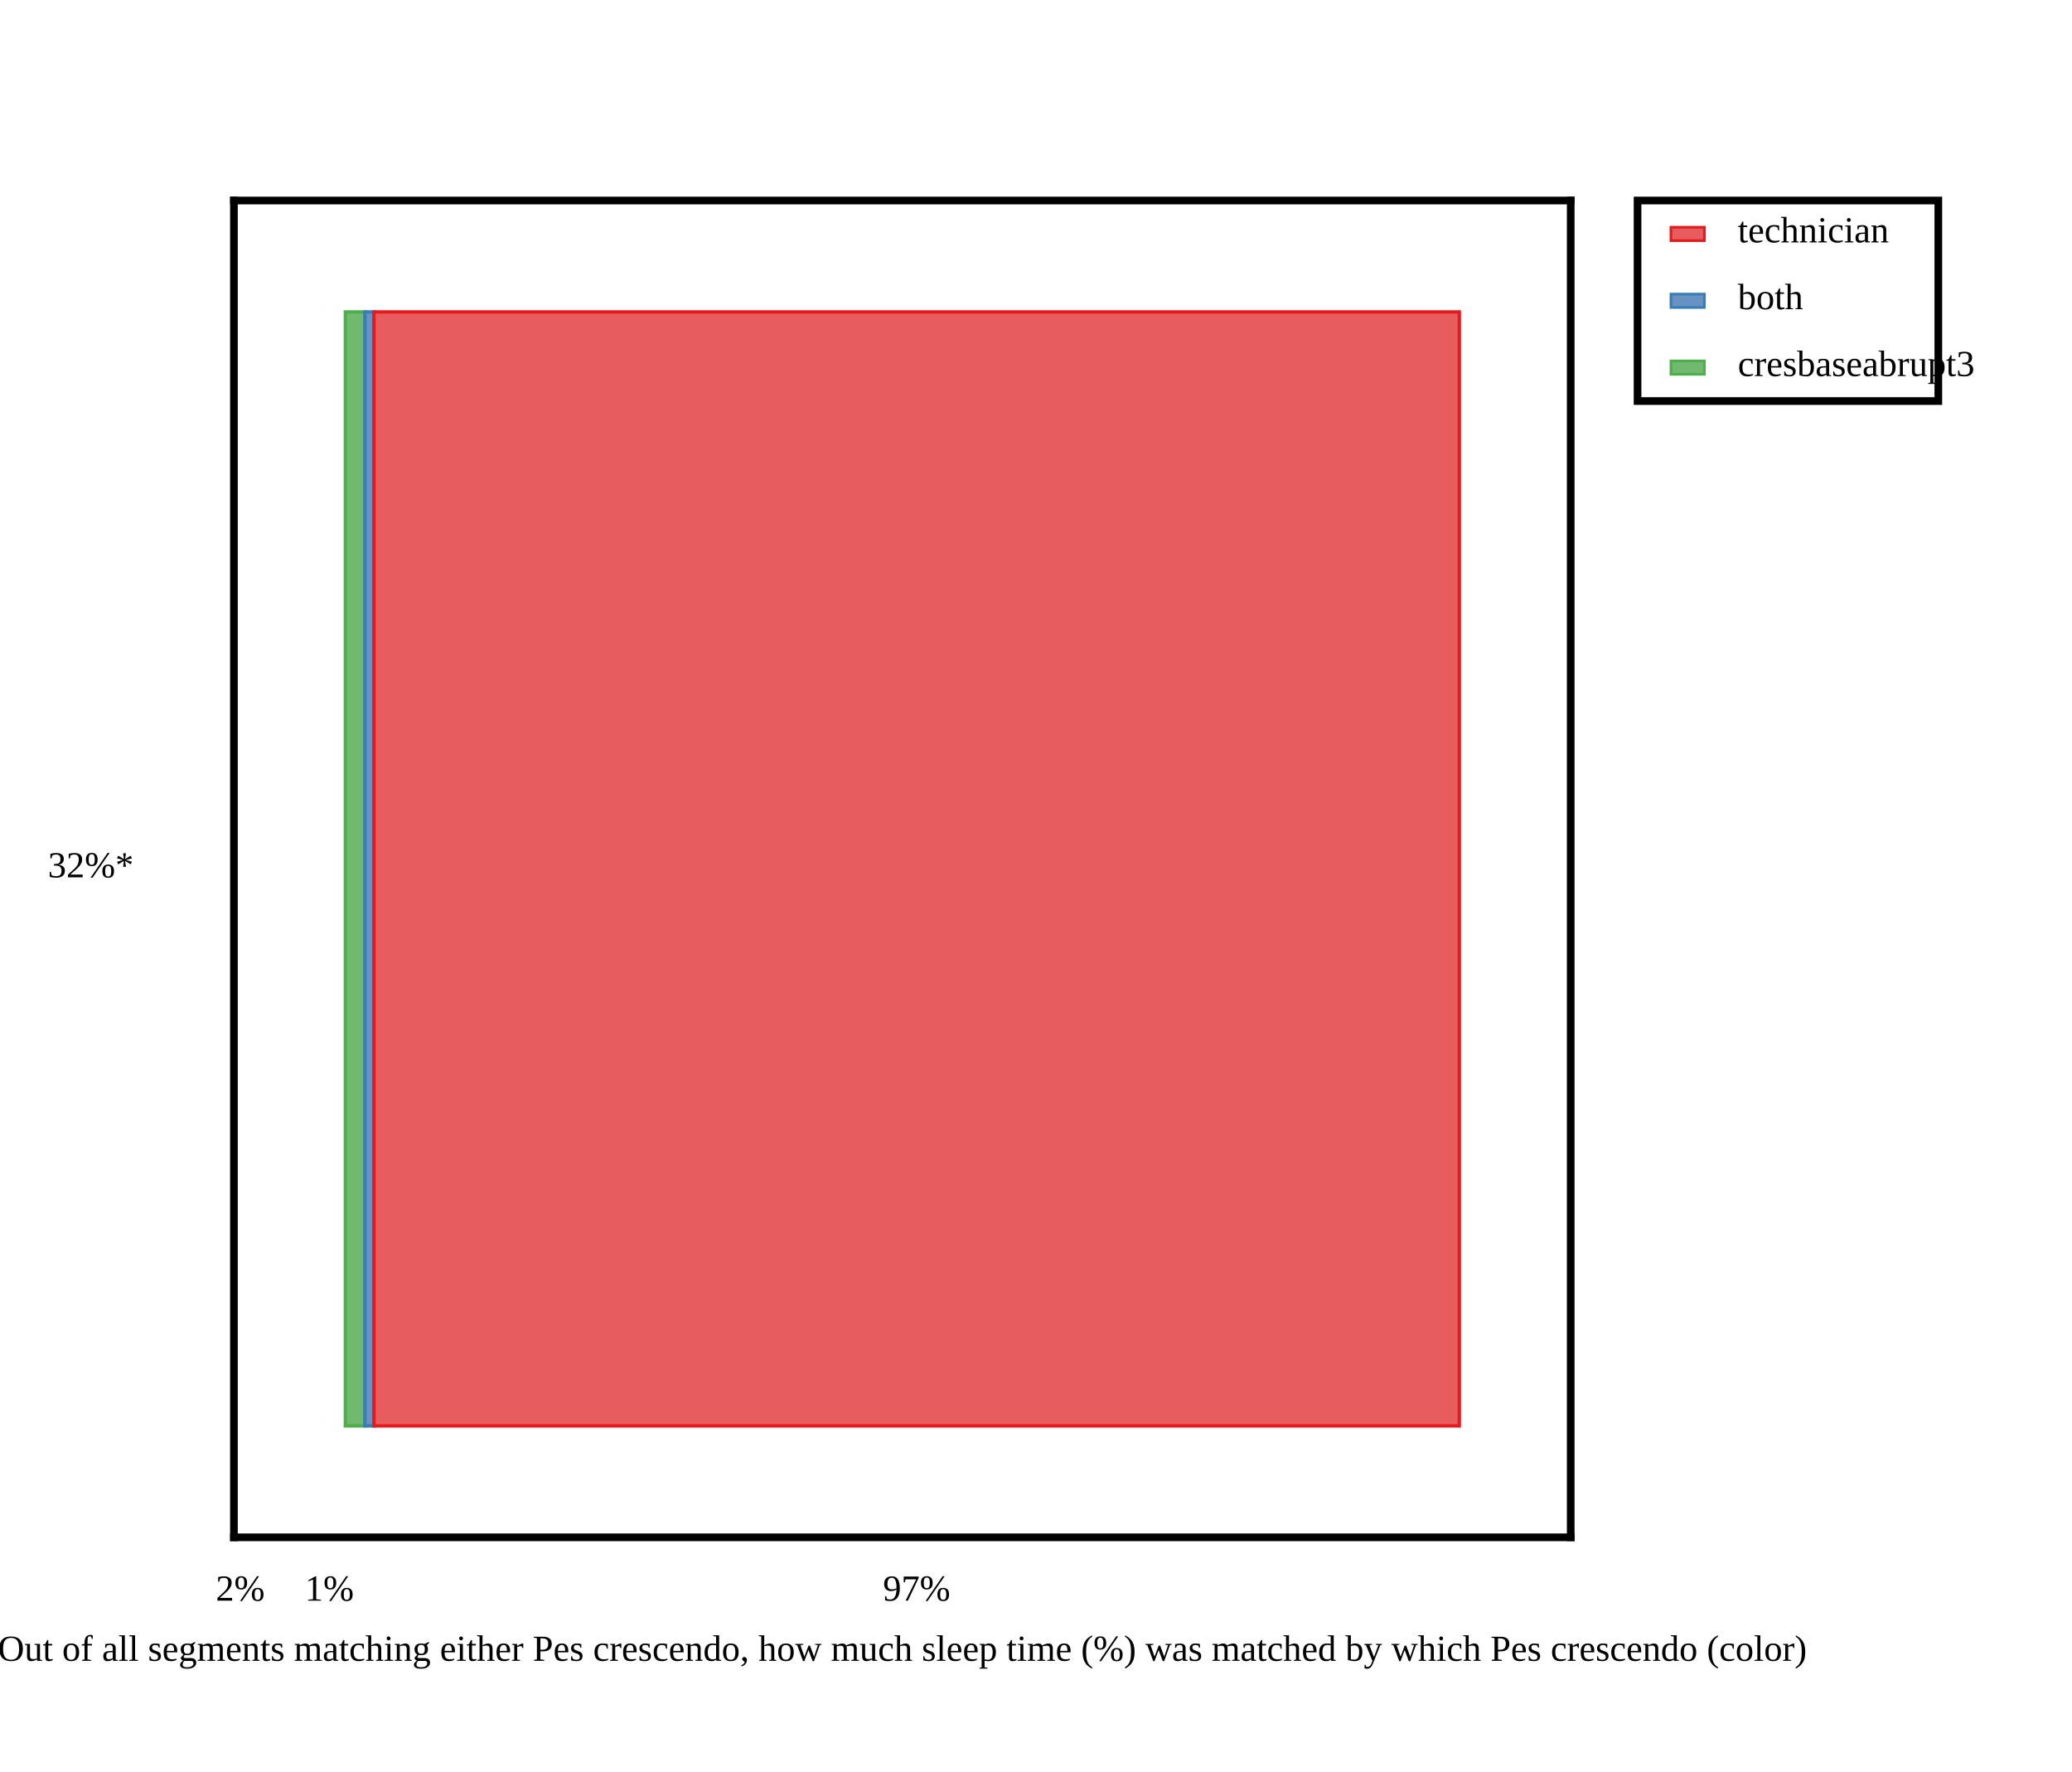
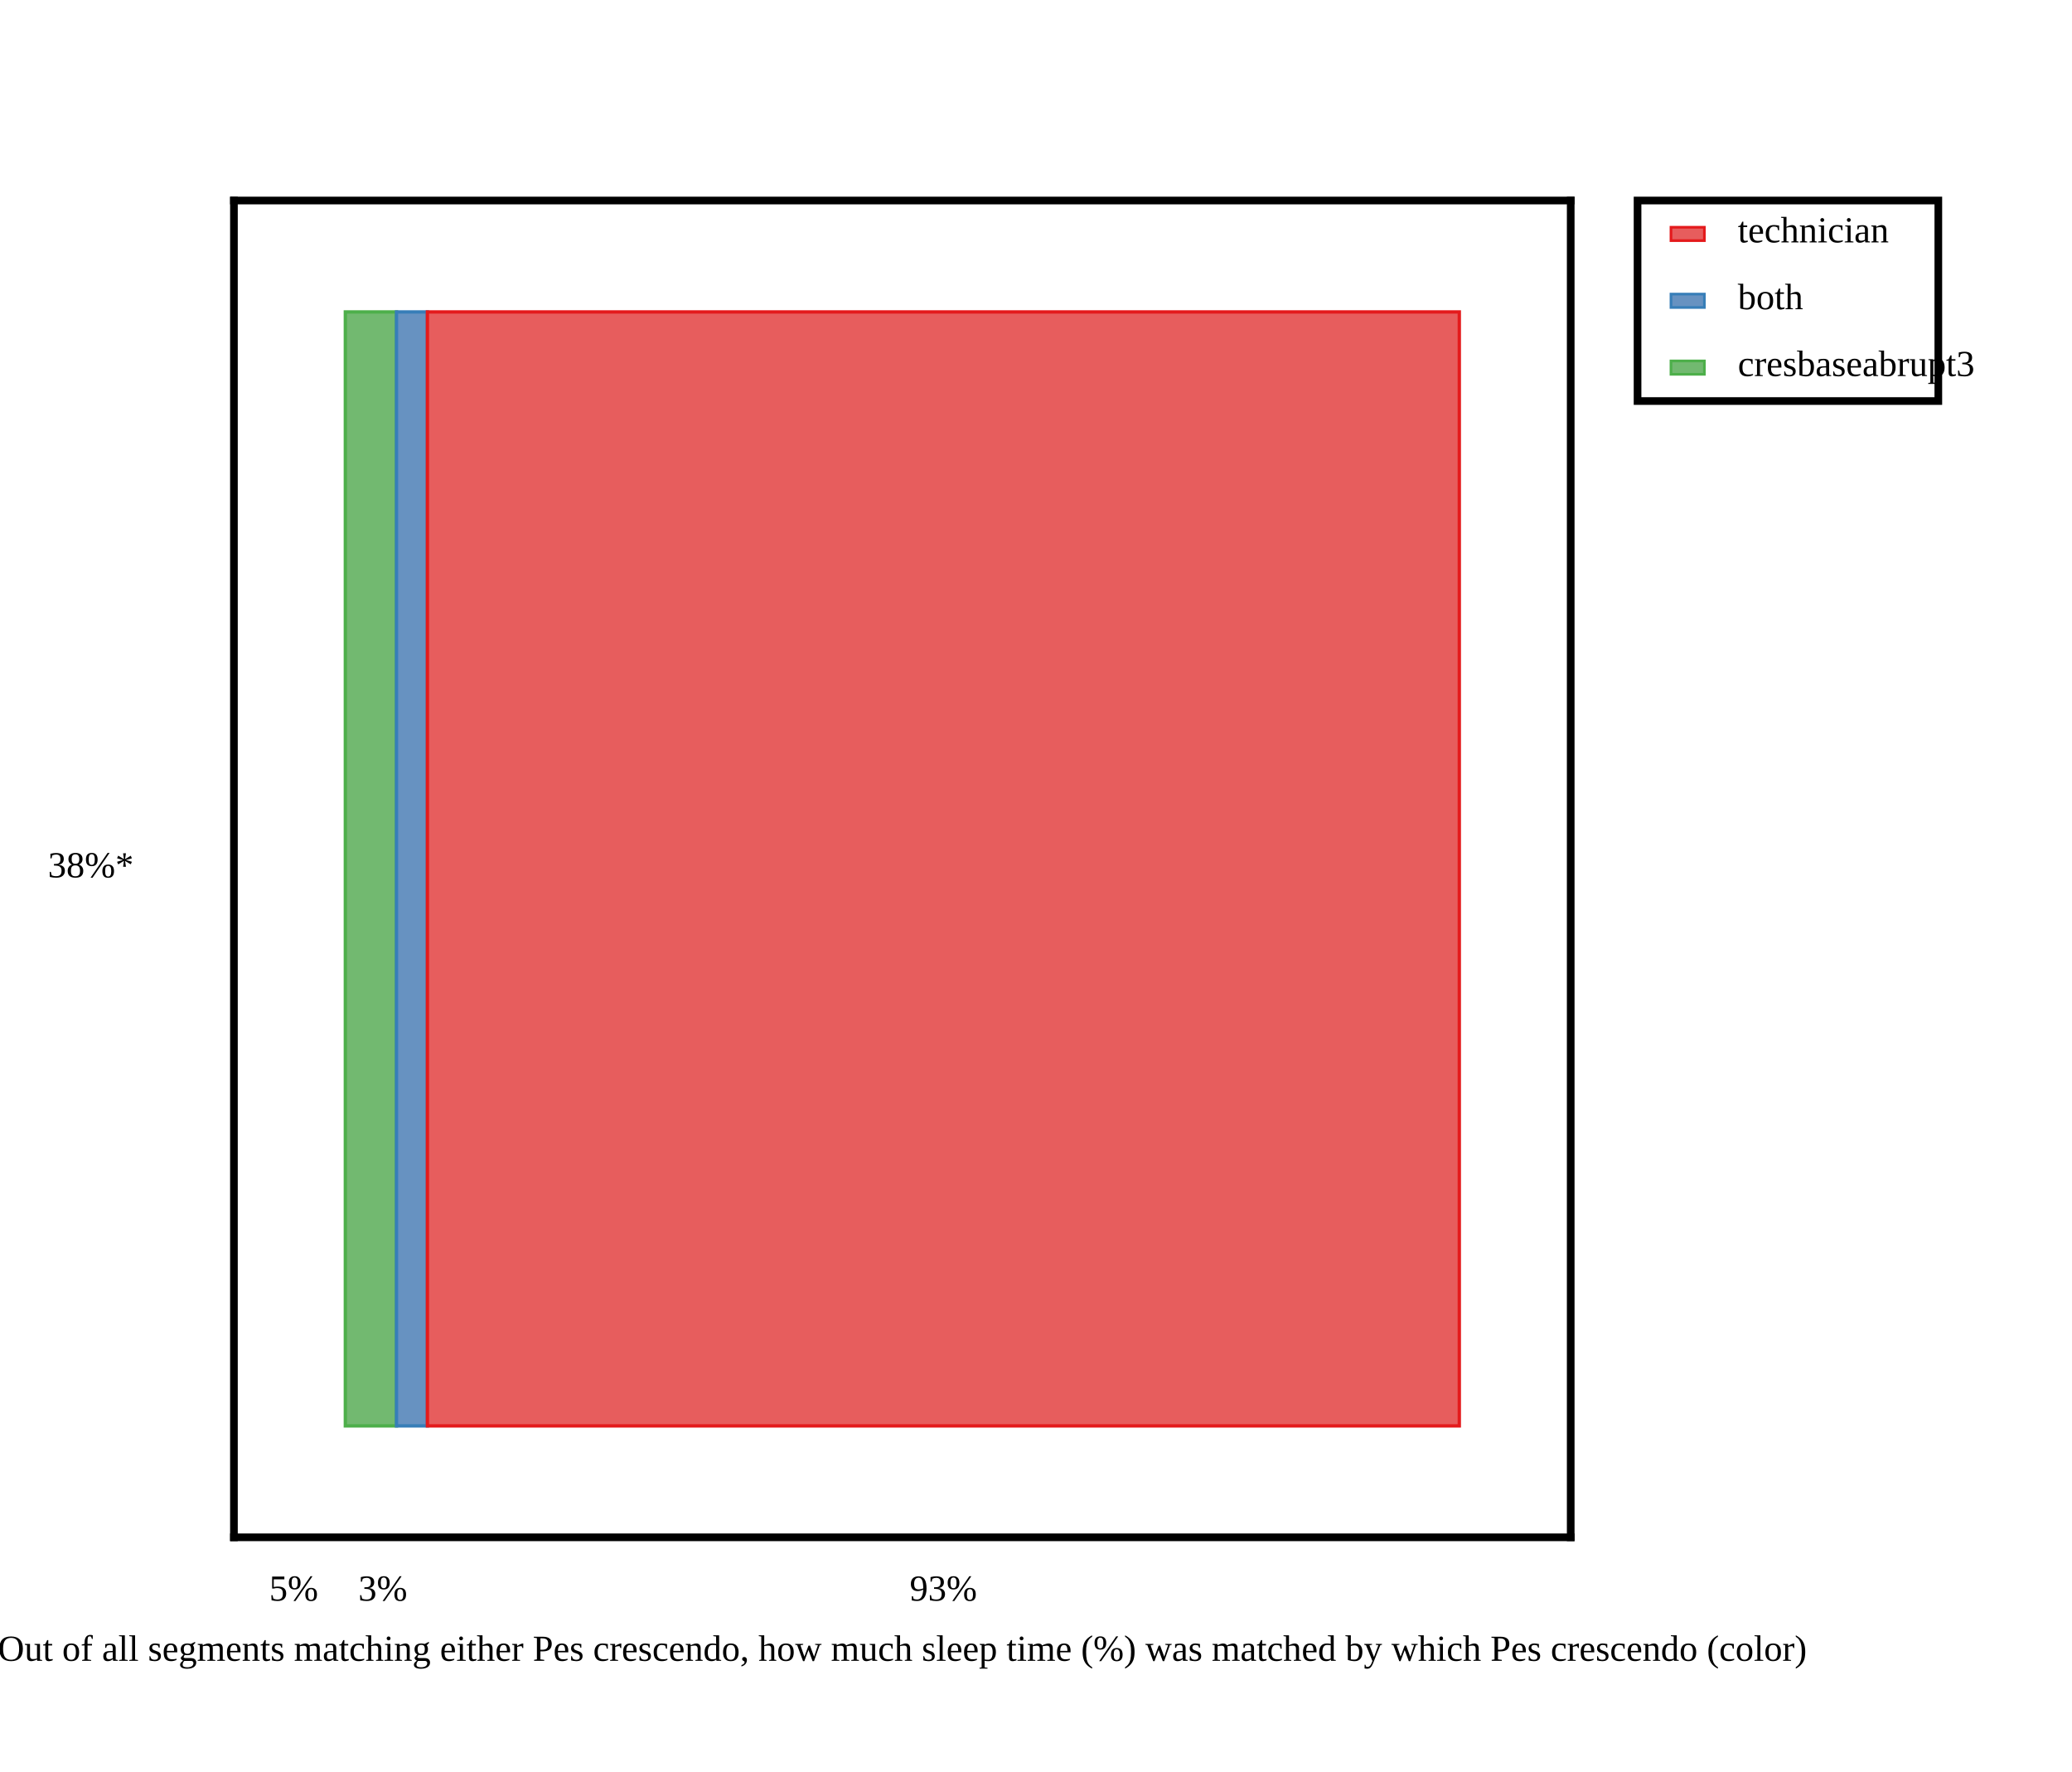
<svg xmlns="http://www.w3.org/2000/svg" height="530" stroke-opacity="1" viewBox="0.0 0.0 620 530.0" font-size="1" width="620" stroke="rgb(0,0,0)" version="1.1">
  <defs />
  <g stroke-linejoin="miter" stroke-opacity="1.0" fill-opacity="0.0" stroke="rgb(0,0,0)" stroke-width="2.293" fill="rgb(0,0,0)" stroke-linecap="square" stroke-miterlimit="10.0">
    <path d="M 70,460 v -400 M 470,460 v -400 " />
  </g>
  <g stroke-linejoin="miter" stroke-opacity="1.0" fill-opacity="1.0" font-size="11.0px" stroke="rgb(0,0,0)" stroke-width="2.293" fill="rgb(0,0,0)" stroke-linecap="butt" stroke-miterlimit="10.0">
-     <text dominant-baseline="middle" transform="matrix(1,0,0,1,40,260)" stroke="none" text-anchor="end">32%*</text>
+     <text dominant-baseline="middle" transform="matrix(1,0,0,1,40,260)" stroke="none" text-anchor="end">38%*</text>
  </g>
  <g stroke-linejoin="miter" stroke-opacity="1.0" fill-opacity="0.0" stroke="rgb(0,0,0)" stroke-width="2.293" fill="rgb(0,0,0)" stroke-linecap="square" stroke-miterlimit="10.0">
    <path d="M 70,460 h 400 M 70,60 h 400 " />
  </g>
  <g stroke-linejoin="miter" stroke-opacity="1.0" fill-opacity="1.0" font-size="11.0px" stroke="rgb(0,0,0)" stroke-width="2.293" fill="rgb(0,0,0)" stroke-linecap="butt" stroke-miterlimit="10.0">
    <text dominant-baseline="text-before-edge" transform="matrix(1,0,0,1,270,490)" stroke="none" text-anchor="middle">Out of all segments matching either Pes crescendo, how much sleep time (%) was matched by which Pes crescendo (color)</text>
  </g>
  <g stroke-linejoin="miter" stroke-opacity="1.0" fill-opacity="1.0" font-size="11.0px" stroke="rgb(0,0,0)" stroke-width="2.293" fill="rgb(0,0,0)" stroke-linecap="butt" stroke-miterlimit="10.0">
-     <text dominant-baseline="text-before-edge" transform="matrix(1,0,0,1,274.2832,472)" stroke="none" text-anchor="middle">97%</text>
+     <text dominant-baseline="text-before-edge" transform="matrix(1,0,0,1,282.2785,472)" stroke="none" text-anchor="middle">93%</text>
  </g>
  <g stroke-linejoin="miter" stroke-opacity="1.0" fill-opacity="1.0" font-size="11.0px" stroke="rgb(0,0,0)" stroke-width="2.293" fill="rgb(0,0,0)" stroke-linecap="butt" stroke-miterlimit="10.0">
-     <text dominant-baseline="text-before-edge" transform="matrix(1,0,0,1,98.5663,472)" stroke="none" text-anchor="middle">1%</text>
+     <text dominant-baseline="text-before-edge" transform="matrix(1,0,0,1,114.557,472)" stroke="none" text-anchor="middle">3%</text>
  </g>
  <g stroke-linejoin="miter" stroke-opacity="1.0" fill-opacity="1.0" font-size="11.0px" stroke="rgb(0,0,0)" stroke-width="2.293" fill="rgb(0,0,0)" stroke-linecap="butt" stroke-miterlimit="10.0">
-     <text dominant-baseline="text-before-edge" transform="matrix(1,0,0,1,71.8996,472)" stroke="none" text-anchor="middle">2%</text>
+     <text dominant-baseline="text-before-edge" transform="matrix(1,0,0,1,87.8903,472)" stroke="none" text-anchor="middle">5%</text>
  </g>
  <g stroke-linejoin="miter" stroke-opacity="1.0" fill-opacity="1.0" stroke="rgb(77,175,74)" stroke-width="1.0" fill="rgb(114,185,112)" stroke-linecap="butt" stroke-miterlimit="10.0">
    <defs>
      <clipPath id="cresbaseabrupttechnicianmyClip1">
        <path d="M 470,460 l -0,-400 h -400 l -0,400 Z" />
      </clipPath>
    </defs>
    <g clip-path="url(#cresbaseabrupttechnicianmyClip1)">
-       <path d="M 103.333,426.667 v -333.333 h 5.864 v 333.333 Z" />
+       <path d="M 103.333,426.667 v -333.333 h 15.309 v 333.333 Z" />
    </g>
  </g>
  <g stroke-linejoin="miter" stroke-opacity="1.0" fill-opacity="1.0" stroke="rgb(55,126,184)" stroke-width="1.0" fill="rgb(103,146,193)" stroke-linecap="butt" stroke-miterlimit="10.0">
    <defs>
      <clipPath id="cresbaseabrupttechnicianmyClip2">
        <path d="M 470,460 l -0,-400 h -400 l -0,400 Z" />
      </clipPath>
    </defs>
    <g clip-path="url(#cresbaseabrupttechnicianmyClip2)">
-       <path d="M 109.197,426.667 v -333.333 h 2.703 v 333.333 Z" />
+       <path d="M 118.642,426.667 v -333.333 h 9.248 v 333.333 Z" />
    </g>
  </g>
  <g stroke-linejoin="miter" stroke-opacity="1.0" fill-opacity="1.0" stroke="rgb(228,26,28)" stroke-width="1.0" fill="rgb(231,93,93)" stroke-linecap="butt" stroke-miterlimit="10.0">
    <defs>
      <clipPath id="cresbaseabrupttechnicianmyClip3">
        <path d="M 470,460 l -0,-400 h -400 l -0,400 Z" />
      </clipPath>
    </defs>
    <g clip-path="url(#cresbaseabrupttechnicianmyClip3)">
-       <path d="M 111.9,426.667 v -333.333 h 324.767 v 333.333 Z" />
+       <path d="M 127.89,426.667 v -333.333 h 308.776 v 333.333 Z" />
    </g>
  </g>
  <g stroke-linejoin="miter" stroke-opacity="1.0" fill-opacity="1.0" font-size="11.0px" stroke="rgb(0,0,0)" stroke-width="2.293" fill="rgb(0,0,0)" stroke-linecap="butt" stroke-miterlimit="10.0">
    <text dominant-baseline="text-after-edge" transform="matrix(1,0,0,1,270,40)" stroke="none" text-anchor="middle" />
  </g>
  <g stroke-linejoin="miter" stroke-opacity="1.0" fill-opacity="0.0" stroke="rgb(0,0,0)" stroke-width="2.293" fill="rgb(0,0,0)" stroke-linecap="butt" stroke-miterlimit="10.0">
    <path d="M 580,120 l -0,-60 h -90 l -0,60 Z" />
  </g>
  <g stroke-linejoin="miter" stroke-opacity="1.0" fill-opacity="1.0" font-size="11.0px" stroke="rgb(0,0,0)" stroke-width="2.293" fill="rgb(0,0,0)" stroke-linecap="butt" stroke-miterlimit="10.0">
    <text dominant-baseline="middle" transform="matrix(1,0,0,1,520,110)" stroke="none" text-anchor="start">cresbaseabrupt3</text>
  </g>
  <g stroke-linejoin="miter" stroke-opacity="1.0" fill-opacity="1.0" stroke="rgb(77,175,74)" stroke-width="0.8" fill="rgb(114,185,112)" stroke-linecap="butt" stroke-miterlimit="10.0">
    <path d="M 500,108 l 10,0 v 4 l -10,0 Z" />
  </g>
  <g stroke-linejoin="miter" stroke-opacity="1.0" fill-opacity="1.0" font-size="11.0px" stroke="rgb(0,0,0)" stroke-width="2.293" fill="rgb(0,0,0)" stroke-linecap="butt" stroke-miterlimit="10.0">
    <text dominant-baseline="middle" transform="matrix(1,0,0,1,520,90)" stroke="none" text-anchor="start">both</text>
  </g>
  <g stroke-linejoin="miter" stroke-opacity="1.0" fill-opacity="1.0" stroke="rgb(55,126,184)" stroke-width="0.8" fill="rgb(103,146,193)" stroke-linecap="butt" stroke-miterlimit="10.0">
    <path d="M 500,88 l 10,0 v 4 l -10,0 Z" />
  </g>
  <g stroke-linejoin="miter" stroke-opacity="1.0" fill-opacity="1.0" font-size="11.0px" stroke="rgb(0,0,0)" stroke-width="2.293" fill="rgb(0,0,0)" stroke-linecap="butt" stroke-miterlimit="10.0">
    <text dominant-baseline="middle" transform="matrix(1,0,0,1,520,70)" stroke="none" text-anchor="start">technician</text>
  </g>
  <g stroke-linejoin="miter" stroke-opacity="1.0" fill-opacity="1.0" stroke="rgb(228,26,28)" stroke-width="0.8" fill="rgb(231,93,93)" stroke-linecap="butt" stroke-miterlimit="10.0">
    <path d="M 500,68 l 10,0 v 4 l -10,0 Z" />
  </g>
</svg>
